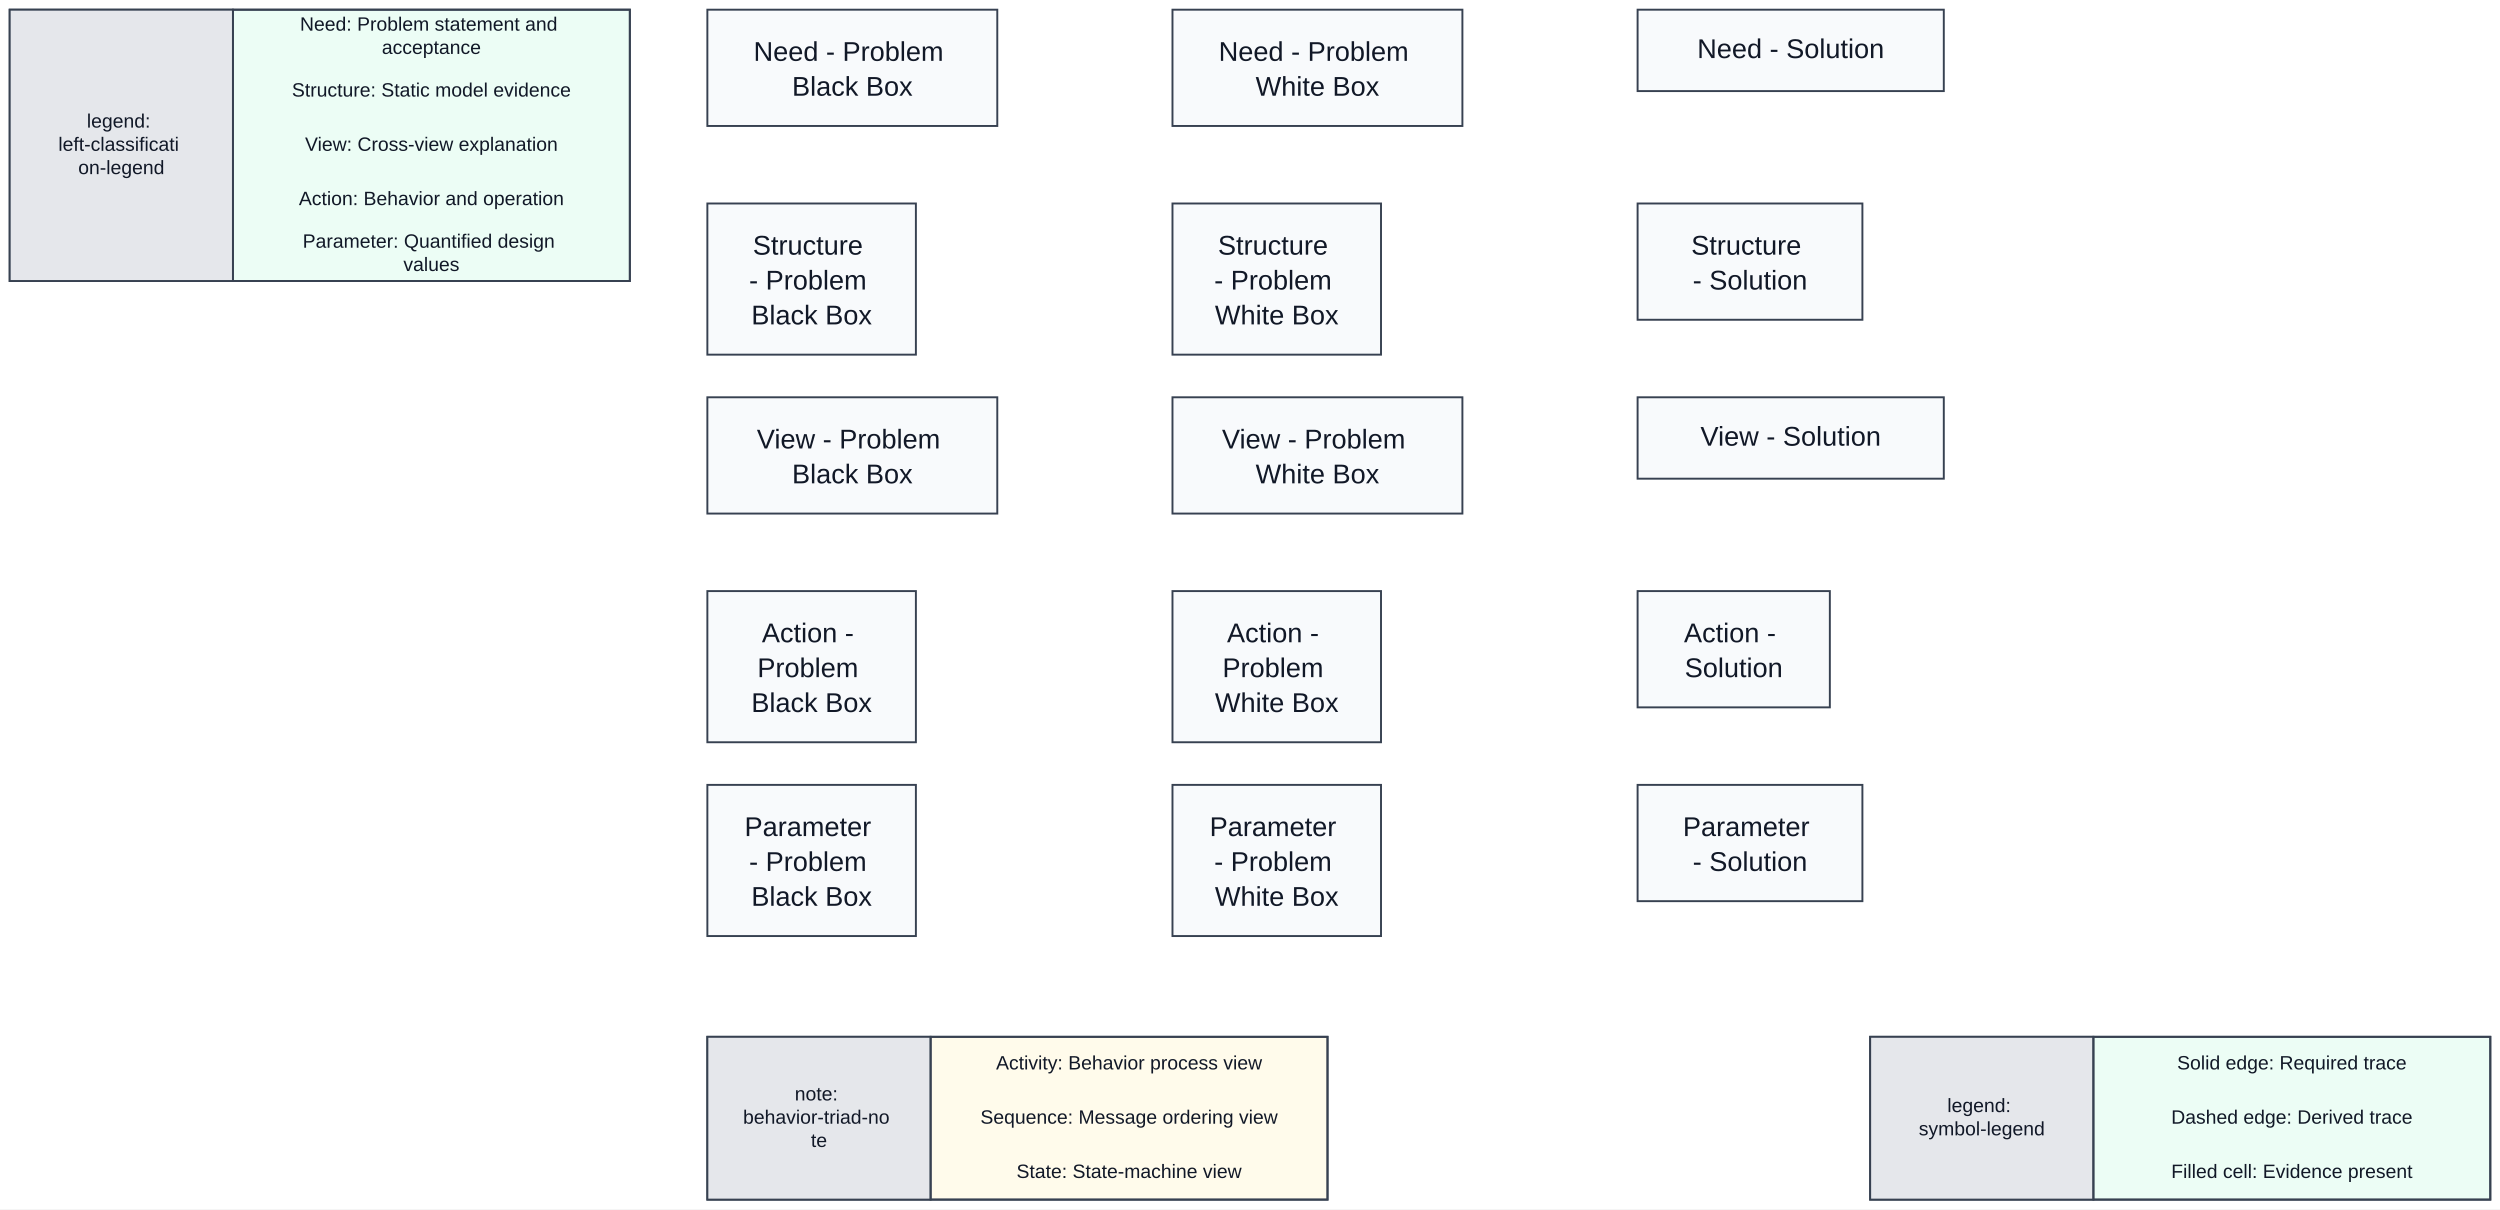
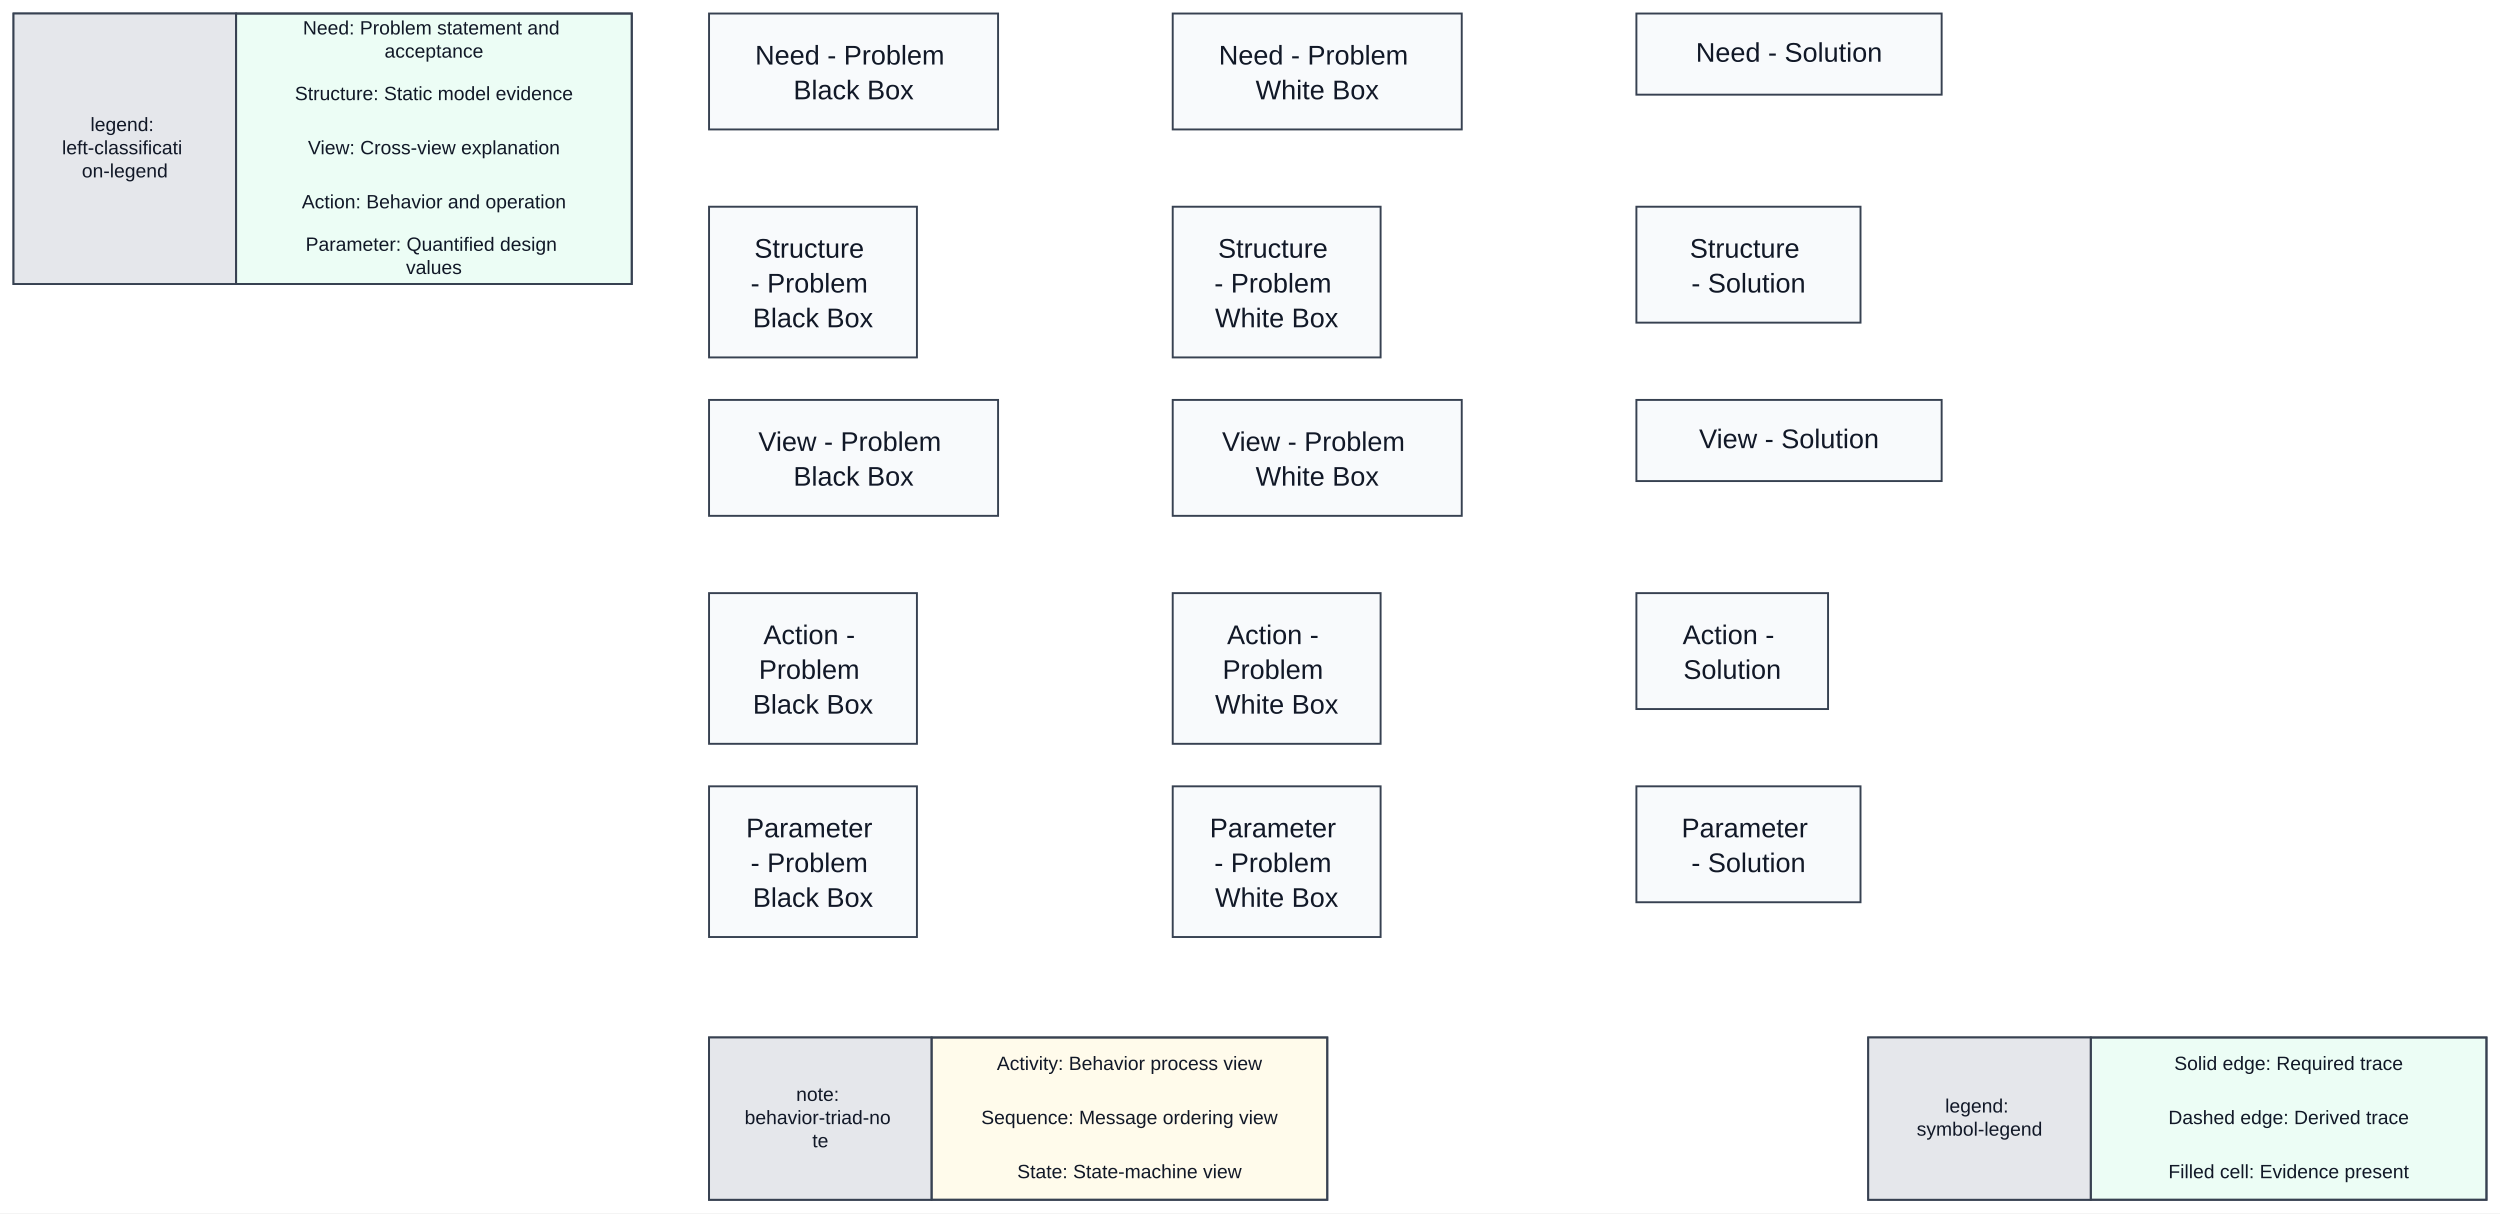
- <svg xmlns="http://www.w3.org/2000/svg" role="img" viewBox="-185 75 1290 624">
-   <rect class="background" x="-185" y="75" width="1290" height="624" fill="#ffffff" />
+ <svg xmlns="http://www.w3.org/2000/svg" role="img" viewBox="-187 73 1294 628">
+   <rect class="background" x="-187" y="73" width="1294" height="628" fill="#ffffff" />
  <g class="evidence-panel evidence-panel--legend" data-id="left-classification-legend" data-kind="legend" data-item-count="5">
    <rect class="evidence-panel-frame" x="-180" y="80" width="320" height="140" fill="#ecfdf5" stroke="#374151" />
    <g class="evidence-panel-title-cell">
      <rect class="evidence-panel-title-bg" x="-180" y="80" width="115.2" height="140" fill="#e5e7eb" stroke="#374151" />
      <text class="evidence-panel-title" x="-122.4" y="138" text-anchor="middle" dominant-baseline="middle" font-family="Arial, sans-serif" font-size="10" fill="#111827">
        <tspan x="-122.4" y="138">legend:</tspan>
        <tspan x="-122.4" y="150">left-classificati</tspan>
        <tspan x="-122.4" y="162">on-legend</tspan>
      </text>
    </g>
    <g class="evidence-panel-items-cell">
      <rect class="evidence-panel-items-bg" x="-64.8" y="80" width="204.8" height="140" fill="transparent" stroke="#374151" />
      <rect class="evidence-panel-item" data-item="need-row" x="-64.8" y="80" width="204.8" height="28" fill="transparent" stroke="none" />
      <text class="evidence-panel-item-label" x="37.6" y="88" text-anchor="middle" dominant-baseline="middle" font-family="Arial, sans-serif" font-size="10" fill="#111827">
        <tspan x="37.6" y="88">Need: Problem statement and</tspan>
        <tspan x="37.6" y="100">acceptance</tspan>
      </text>
      <rect class="evidence-panel-item" data-item="structure-row" x="-64.8" y="108" width="204.8" height="28" fill="transparent" stroke="none" />
      <text class="evidence-panel-item-label" x="37.6" y="122" text-anchor="middle" dominant-baseline="middle" font-family="Arial, sans-serif" font-size="10" fill="#111827">Structure: Static model evidence</text>
      <rect class="evidence-panel-item" data-item="view-row" x="-64.8" y="136" width="204.8" height="28" fill="transparent" stroke="none" />
      <text class="evidence-panel-item-label" x="37.6" y="150" text-anchor="middle" dominant-baseline="middle" font-family="Arial, sans-serif" font-size="10" fill="#111827">View: Cross-view explanation</text>
      <rect class="evidence-panel-item" data-item="action-row" x="-64.8" y="164" width="204.8" height="28" fill="transparent" stroke="none" />
      <text class="evidence-panel-item-label" x="37.6" y="178" text-anchor="middle" dominant-baseline="middle" font-family="Arial, sans-serif" font-size="10" fill="#111827">Action: Behavior and operation</text>
      <rect class="evidence-panel-item" data-item="parameter-row" x="-64.8" y="192" width="204.8" height="28" fill="transparent" stroke="none" />
      <text class="evidence-panel-item-label" x="37.6" y="200" text-anchor="middle" dominant-baseline="middle" font-family="Arial, sans-serif" font-size="10" fill="#111827">
        <tspan x="37.6" y="200">Parameter: Quantified design</tspan>
        <tspan x="37.6" y="212">values</tspan>
      </text>
    </g>
  </g>
  <g class="evidence-panel evidence-panel--note" data-id="behavior-triad-note" data-kind="note" data-item-count="3">
    <rect class="evidence-panel-frame" x="180" y="610" width="320" height="84" fill="#fffbeb" stroke="#374151" />
    <g class="evidence-panel-title-cell">
      <rect class="evidence-panel-title-bg" x="180" y="610" width="115.2" height="84" fill="#e5e7eb" stroke="#374151" />
      <text class="evidence-panel-title" x="237.6" y="640" text-anchor="middle" dominant-baseline="middle" font-family="Arial, sans-serif" font-size="10" fill="#111827">
        <tspan x="237.6" y="640">note:</tspan>
        <tspan x="237.6" y="652">behavior-triad-no</tspan>
        <tspan x="237.6" y="664">te</tspan>
      </text>
    </g>
    <g class="evidence-panel-items-cell">
      <rect class="evidence-panel-items-bg" x="295.2" y="610" width="204.8" height="84" fill="transparent" stroke="#374151" />
      <rect class="evidence-panel-item" data-item="triad-activity" x="295.2" y="610" width="204.8" height="28" fill="transparent" stroke="none" />
      <text class="evidence-panel-item-label" x="397.6" y="624" text-anchor="middle" dominant-baseline="middle" font-family="Arial, sans-serif" font-size="10" fill="#111827">Activity: Behavior process view</text>
      <rect class="evidence-panel-item" data-item="triad-sequence" x="295.2" y="638" width="204.8" height="28" fill="transparent" stroke="none" />
      <text class="evidence-panel-item-label" x="397.6" y="652" text-anchor="middle" dominant-baseline="middle" font-family="Arial, sans-serif" font-size="10" fill="#111827">Sequence: Message ordering view</text>
      <rect class="evidence-panel-item" data-item="triad-state" x="295.2" y="666" width="204.8" height="28" fill="transparent" stroke="none" />
      <text class="evidence-panel-item-label" x="397.6" y="680" text-anchor="middle" dominant-baseline="middle" font-family="Arial, sans-serif" font-size="10" fill="#111827">State: State-machine view</text>
    </g>
  </g>
  <g class="evidence-panel evidence-panel--legend" data-id="symbol-legend" data-kind="legend" data-item-count="3">
    <rect class="evidence-panel-frame" x="780" y="610" width="320" height="84" fill="#ecfdf5" stroke="#374151" />
    <g class="evidence-panel-title-cell">
      <rect class="evidence-panel-title-bg" x="780" y="610" width="115.2" height="84" fill="#e5e7eb" stroke="#374151" />
      <text class="evidence-panel-title" x="837.6" y="646" text-anchor="middle" dominant-baseline="middle" font-family="Arial, sans-serif" font-size="10" fill="#111827">
        <tspan x="837.6" y="646">legend:</tspan>
        <tspan x="837.6" y="658">symbol-legend</tspan>
      </text>
    </g>
    <g class="evidence-panel-items-cell">
      <rect class="evidence-panel-items-bg" x="895.2" y="610" width="204.8" height="84" fill="transparent" stroke="#374151" />
      <rect class="evidence-panel-item" data-item="solid-edge" x="895.2" y="610" width="204.8" height="28" fill="transparent" stroke="none" />
      <text class="evidence-panel-item-label" x="997.6" y="624" text-anchor="middle" dominant-baseline="middle" font-family="Arial, sans-serif" font-size="10" fill="#111827">Solid edge: Required trace</text>
      <rect class="evidence-panel-item" data-item="dashed-edge" x="895.2" y="638" width="204.8" height="28" fill="transparent" stroke="none" />
      <text class="evidence-panel-item-label" x="997.6" y="652" text-anchor="middle" dominant-baseline="middle" font-family="Arial, sans-serif" font-size="10" fill="#111827">Dashed edge: Derived trace</text>
      <rect class="evidence-panel-item" data-item="filled-cell" x="895.2" y="666" width="204.8" height="28" fill="transparent" stroke="none" />
      <text class="evidence-panel-item-label" x="997.6" y="680" text-anchor="middle" dominant-baseline="middle" font-family="Arial, sans-serif" font-size="10" fill="#111827">Filled cell: Evidence present</text>
    </g>
  </g>
  <rect class="node node-rectangle" data-id="action-problem-black-box" fill="#f8fafc" stroke="#374151" x="180" y="380" width="107.6" height="78" />
  <rect class="node node-rectangle" data-id="action-problem-white-box" fill="#f8fafc" stroke="#374151" x="420" y="380" width="107.6" height="78" />
  <rect class="node node-rectangle" data-id="action-solution" fill="#f8fafc" stroke="#374151" x="660" y="380" width="99.2" height="60" />
  <rect class="node node-rectangle" data-id="need-problem-black-box" fill="#f8fafc" stroke="#374151" x="180" y="80" width="149.6" height="60" />
  <rect class="node node-rectangle" data-id="need-problem-white-box" fill="#f8fafc" stroke="#374151" x="420" y="80" width="149.6" height="60" />
  <rect class="node node-rectangle" data-id="need-solution" fill="#f8fafc" stroke="#374151" x="660" y="80" width="158" height="42" />
  <rect class="node node-rectangle" data-id="parameter-problem-black-box" fill="#f8fafc" stroke="#374151" x="180" y="480" width="107.6" height="78" />
  <rect class="node node-rectangle" data-id="parameter-problem-white-box" fill="#f8fafc" stroke="#374151" x="420" y="480" width="107.6" height="78" />
  <rect class="node node-rectangle" data-id="parameter-solution" fill="#f8fafc" stroke="#374151" x="660" y="480" width="116" height="60" />
  <rect class="node node-rectangle" data-id="structure-problem-black-box" fill="#f8fafc" stroke="#374151" x="180" y="180" width="107.6" height="78" />
  <rect class="node node-rectangle" data-id="structure-problem-white-box" fill="#f8fafc" stroke="#374151" x="420" y="180" width="107.6" height="78" />
  <rect class="node node-rectangle" data-id="structure-solution" fill="#f8fafc" stroke="#374151" x="660" y="180" width="116" height="60" />
  <rect class="node node-rectangle" data-id="view-problem-black-box" fill="#f8fafc" stroke="#374151" x="180" y="280" width="149.6" height="60" />
  <rect class="node node-rectangle" data-id="view-problem-white-box" fill="#f8fafc" stroke="#374151" x="420" y="280" width="149.6" height="60" />
  <rect class="node node-rectangle" data-id="view-solution" fill="#f8fafc" stroke="#374151" x="660" y="280" width="158" height="42" />
  <text class="label" data-for="action-problem-black-box" data-text-surface="node-label" data-owner-id="action-problem-black-box" data-text-backend="deterministic" font-family="Arial, sans-serif" font-size="14" fill="#111827" text-anchor="middle">
    <tspan x="233.8" y="406.4">Action -</tspan>
    <tspan x="233.8" y="424.4">Problem</tspan>
    <tspan x="233.8" y="442.4">Black Box</tspan>
  </text>
  <text class="label" data-for="action-problem-white-box" data-text-surface="node-label" data-owner-id="action-problem-white-box" data-text-backend="deterministic" font-family="Arial, sans-serif" font-size="14" fill="#111827" text-anchor="middle">
    <tspan x="473.8" y="406.4">Action -</tspan>
    <tspan x="473.8" y="424.4">Problem</tspan>
    <tspan x="473.8" y="442.4">White Box</tspan>
  </text>
  <text class="label" data-for="action-solution" data-text-surface="node-label" data-owner-id="action-solution" data-text-backend="deterministic" font-family="Arial, sans-serif" font-size="14" fill="#111827" text-anchor="middle">
    <tspan x="709.6" y="406.4">Action -</tspan>
    <tspan x="709.6" y="424.4">Solution</tspan>
  </text>
  <text class="label" data-for="need-problem-black-box" data-text-surface="node-label" data-owner-id="need-problem-black-box" data-text-backend="deterministic" font-family="Arial, sans-serif" font-size="14" fill="#111827" text-anchor="middle">
    <tspan x="254.8" y="106.4">Need - Problem</tspan>
    <tspan x="254.8" y="124.4">Black Box</tspan>
  </text>
  <text class="label" data-for="need-problem-white-box" data-text-surface="node-label" data-owner-id="need-problem-white-box" data-text-backend="deterministic" font-family="Arial, sans-serif" font-size="14" fill="#111827" text-anchor="middle">
    <tspan x="494.8" y="106.4">Need - Problem</tspan>
    <tspan x="494.8" y="124.4">White Box</tspan>
  </text>
  <text class="label" data-for="need-solution" data-text-surface="node-label" data-owner-id="need-solution" data-text-backend="deterministic" font-family="Arial, sans-serif" font-size="14" fill="#111827" text-anchor="middle" dominant-baseline="middle" x="739" y="101">Need - Solution</text>
  <text class="label" data-for="parameter-problem-black-box" data-text-surface="node-label" data-owner-id="parameter-problem-black-box" data-text-backend="deterministic" font-family="Arial, sans-serif" font-size="14" fill="#111827" text-anchor="middle">
    <tspan x="233.8" y="506.4">Parameter</tspan>
    <tspan x="233.8" y="524.4">- Problem</tspan>
    <tspan x="233.8" y="542.4">Black Box</tspan>
  </text>
  <text class="label" data-for="parameter-problem-white-box" data-text-surface="node-label" data-owner-id="parameter-problem-white-box" data-text-backend="deterministic" font-family="Arial, sans-serif" font-size="14" fill="#111827" text-anchor="middle">
    <tspan x="473.8" y="506.4">Parameter</tspan>
    <tspan x="473.8" y="524.4">- Problem</tspan>
    <tspan x="473.8" y="542.4">White Box</tspan>
  </text>
  <text class="label" data-for="parameter-solution" data-text-surface="node-label" data-owner-id="parameter-solution" data-text-backend="deterministic" font-family="Arial, sans-serif" font-size="14" fill="#111827" text-anchor="middle">
    <tspan x="718" y="506.4">Parameter</tspan>
    <tspan x="718" y="524.4">- Solution</tspan>
  </text>
  <text class="label" data-for="structure-problem-black-box" data-text-surface="node-label" data-owner-id="structure-problem-black-box" data-text-backend="deterministic" font-family="Arial, sans-serif" font-size="14" fill="#111827" text-anchor="middle">
    <tspan x="233.8" y="206.4">Structure</tspan>
    <tspan x="233.8" y="224.4">- Problem</tspan>
    <tspan x="233.8" y="242.4">Black Box</tspan>
  </text>
  <text class="label" data-for="structure-problem-white-box" data-text-surface="node-label" data-owner-id="structure-problem-white-box" data-text-backend="deterministic" font-family="Arial, sans-serif" font-size="14" fill="#111827" text-anchor="middle">
    <tspan x="473.8" y="206.4">Structure</tspan>
    <tspan x="473.8" y="224.4">- Problem</tspan>
    <tspan x="473.8" y="242.4">White Box</tspan>
  </text>
  <text class="label" data-for="structure-solution" data-text-surface="node-label" data-owner-id="structure-solution" data-text-backend="deterministic" font-family="Arial, sans-serif" font-size="14" fill="#111827" text-anchor="middle">
    <tspan x="718" y="206.4">Structure</tspan>
    <tspan x="718" y="224.4">- Solution</tspan>
  </text>
  <text class="label" data-for="view-problem-black-box" data-text-surface="node-label" data-owner-id="view-problem-black-box" data-text-backend="deterministic" font-family="Arial, sans-serif" font-size="14" fill="#111827" text-anchor="middle">
    <tspan x="254.8" y="306.4">View - Problem</tspan>
    <tspan x="254.8" y="324.4">Black Box</tspan>
  </text>
  <text class="label" data-for="view-problem-white-box" data-text-surface="node-label" data-owner-id="view-problem-white-box" data-text-backend="deterministic" font-family="Arial, sans-serif" font-size="14" fill="#111827" text-anchor="middle">
    <tspan x="494.8" y="306.4">View - Problem</tspan>
    <tspan x="494.8" y="324.4">White Box</tspan>
  </text>
  <text class="label" data-for="view-solution" data-text-surface="node-label" data-owner-id="view-solution" data-text-backend="deterministic" font-family="Arial, sans-serif" font-size="14" fill="#111827" text-anchor="middle" dominant-baseline="middle" x="739" y="301">View - Solution</text>
</svg>
